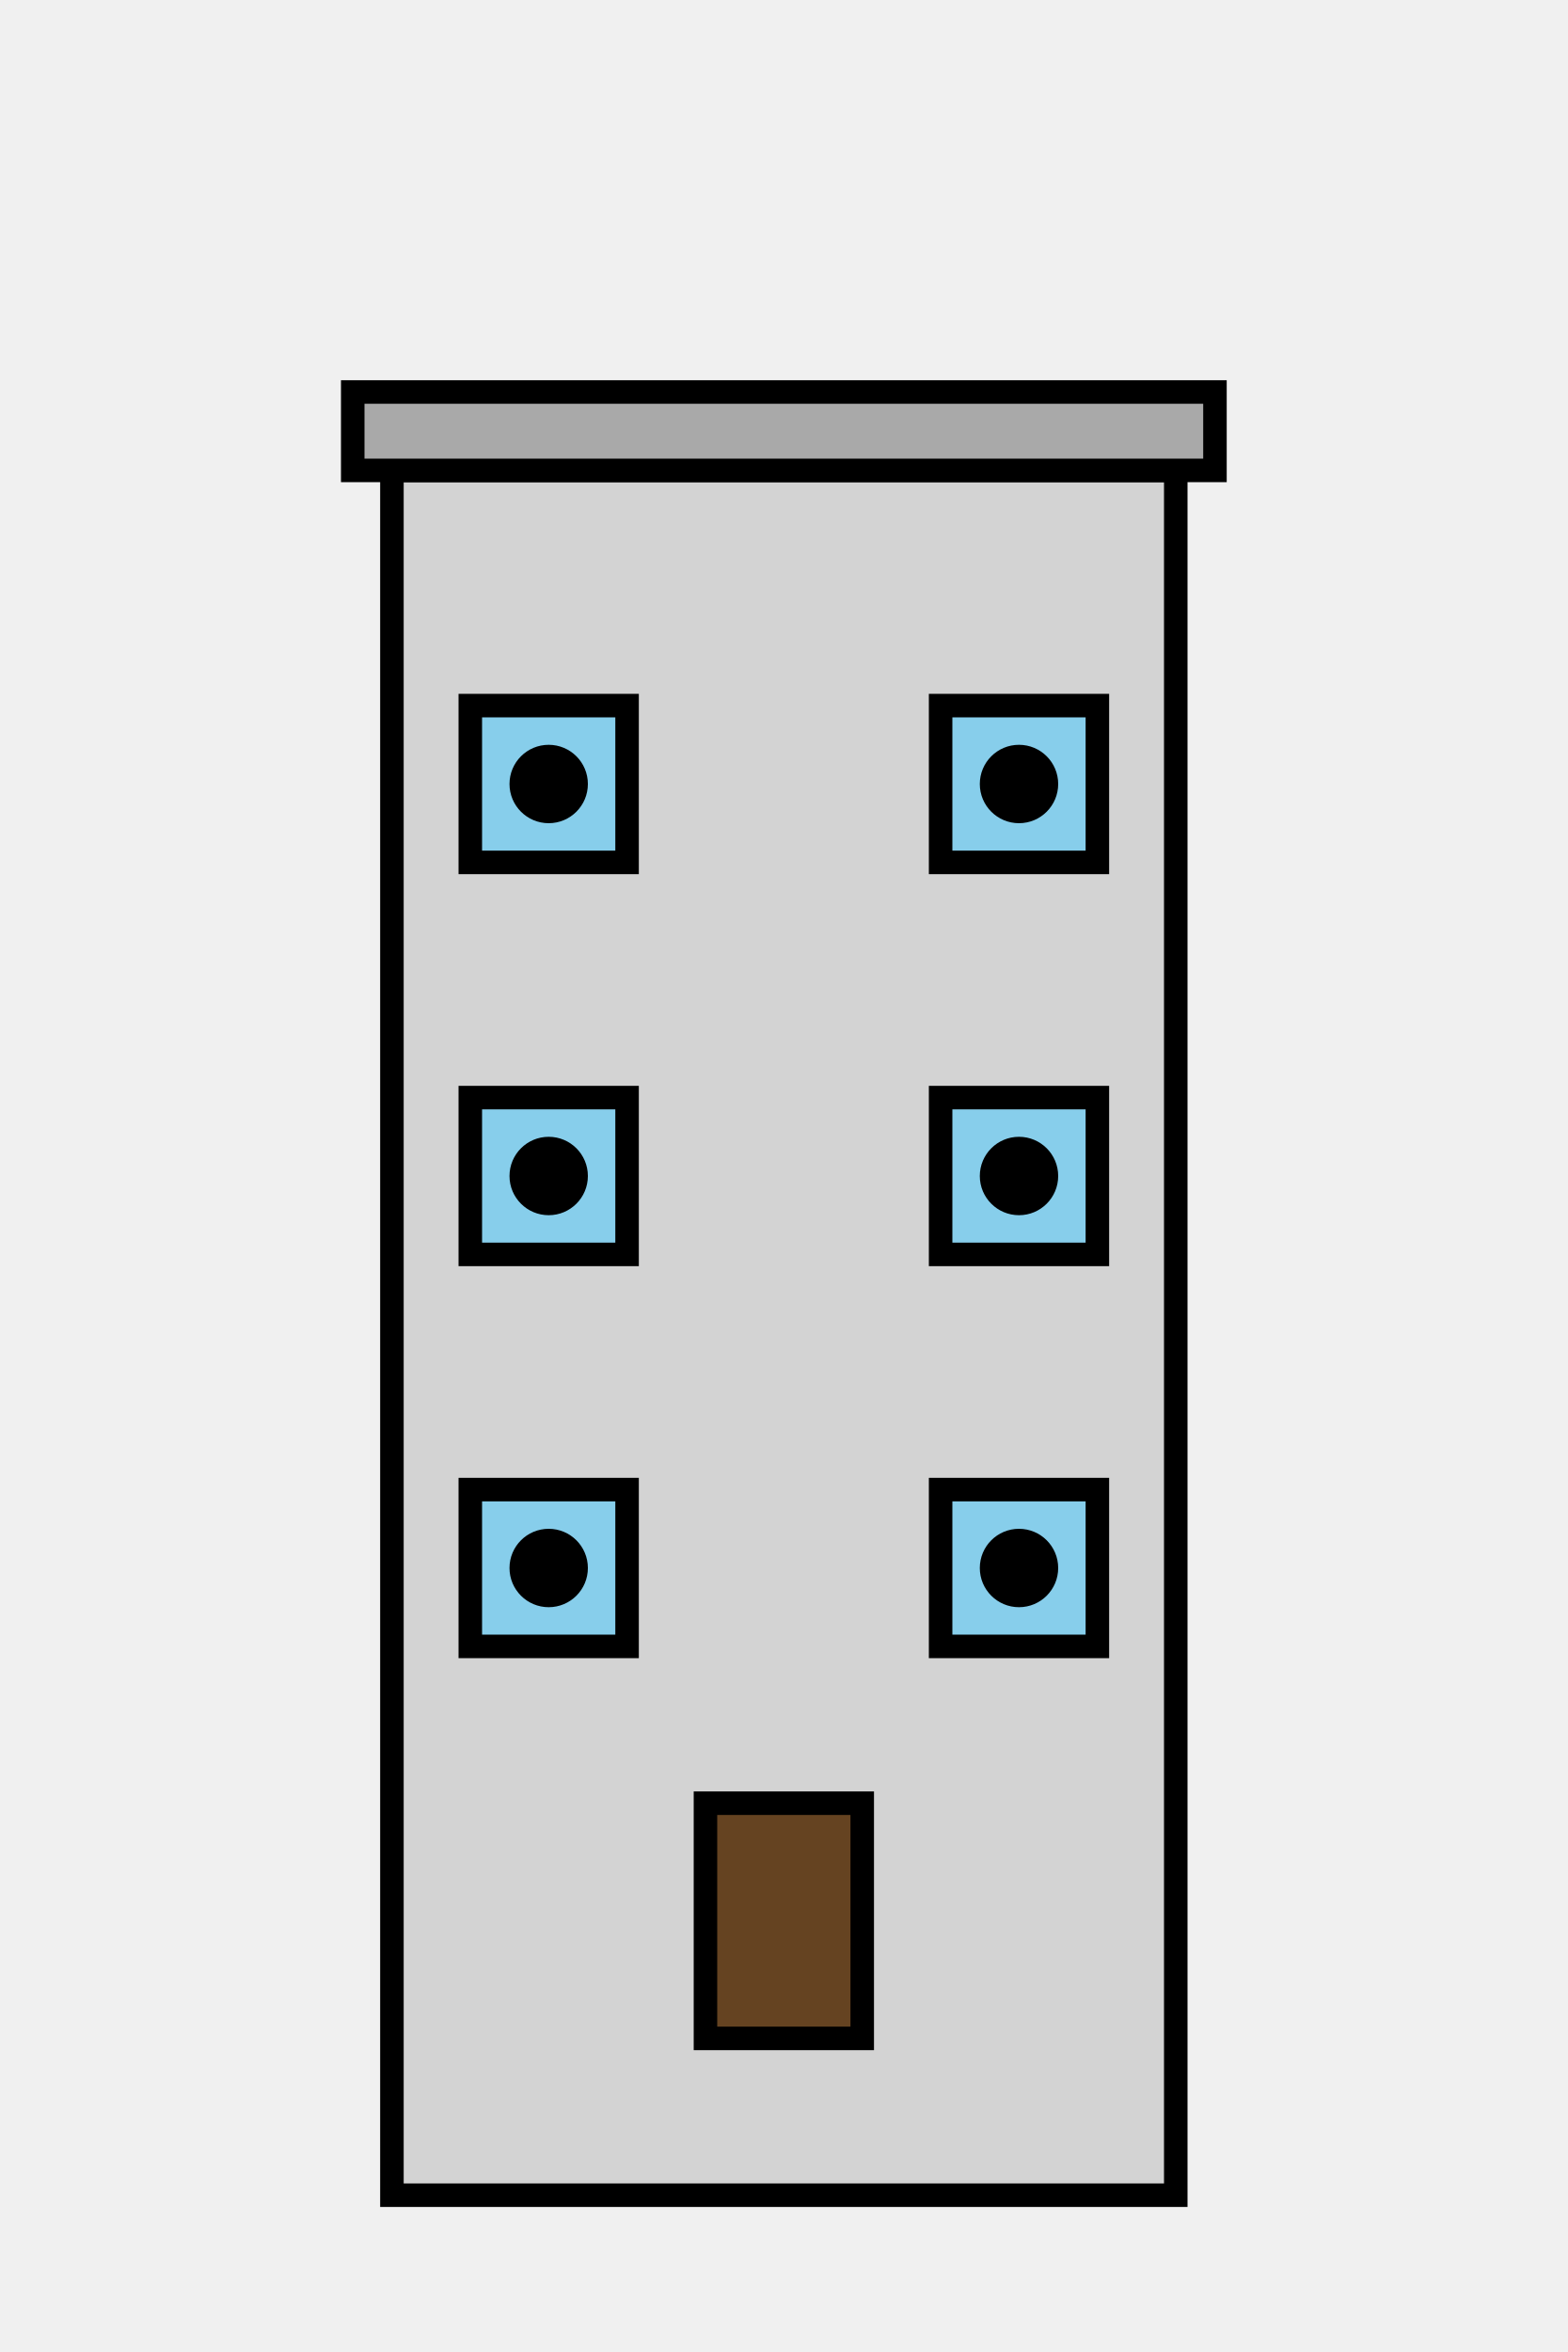
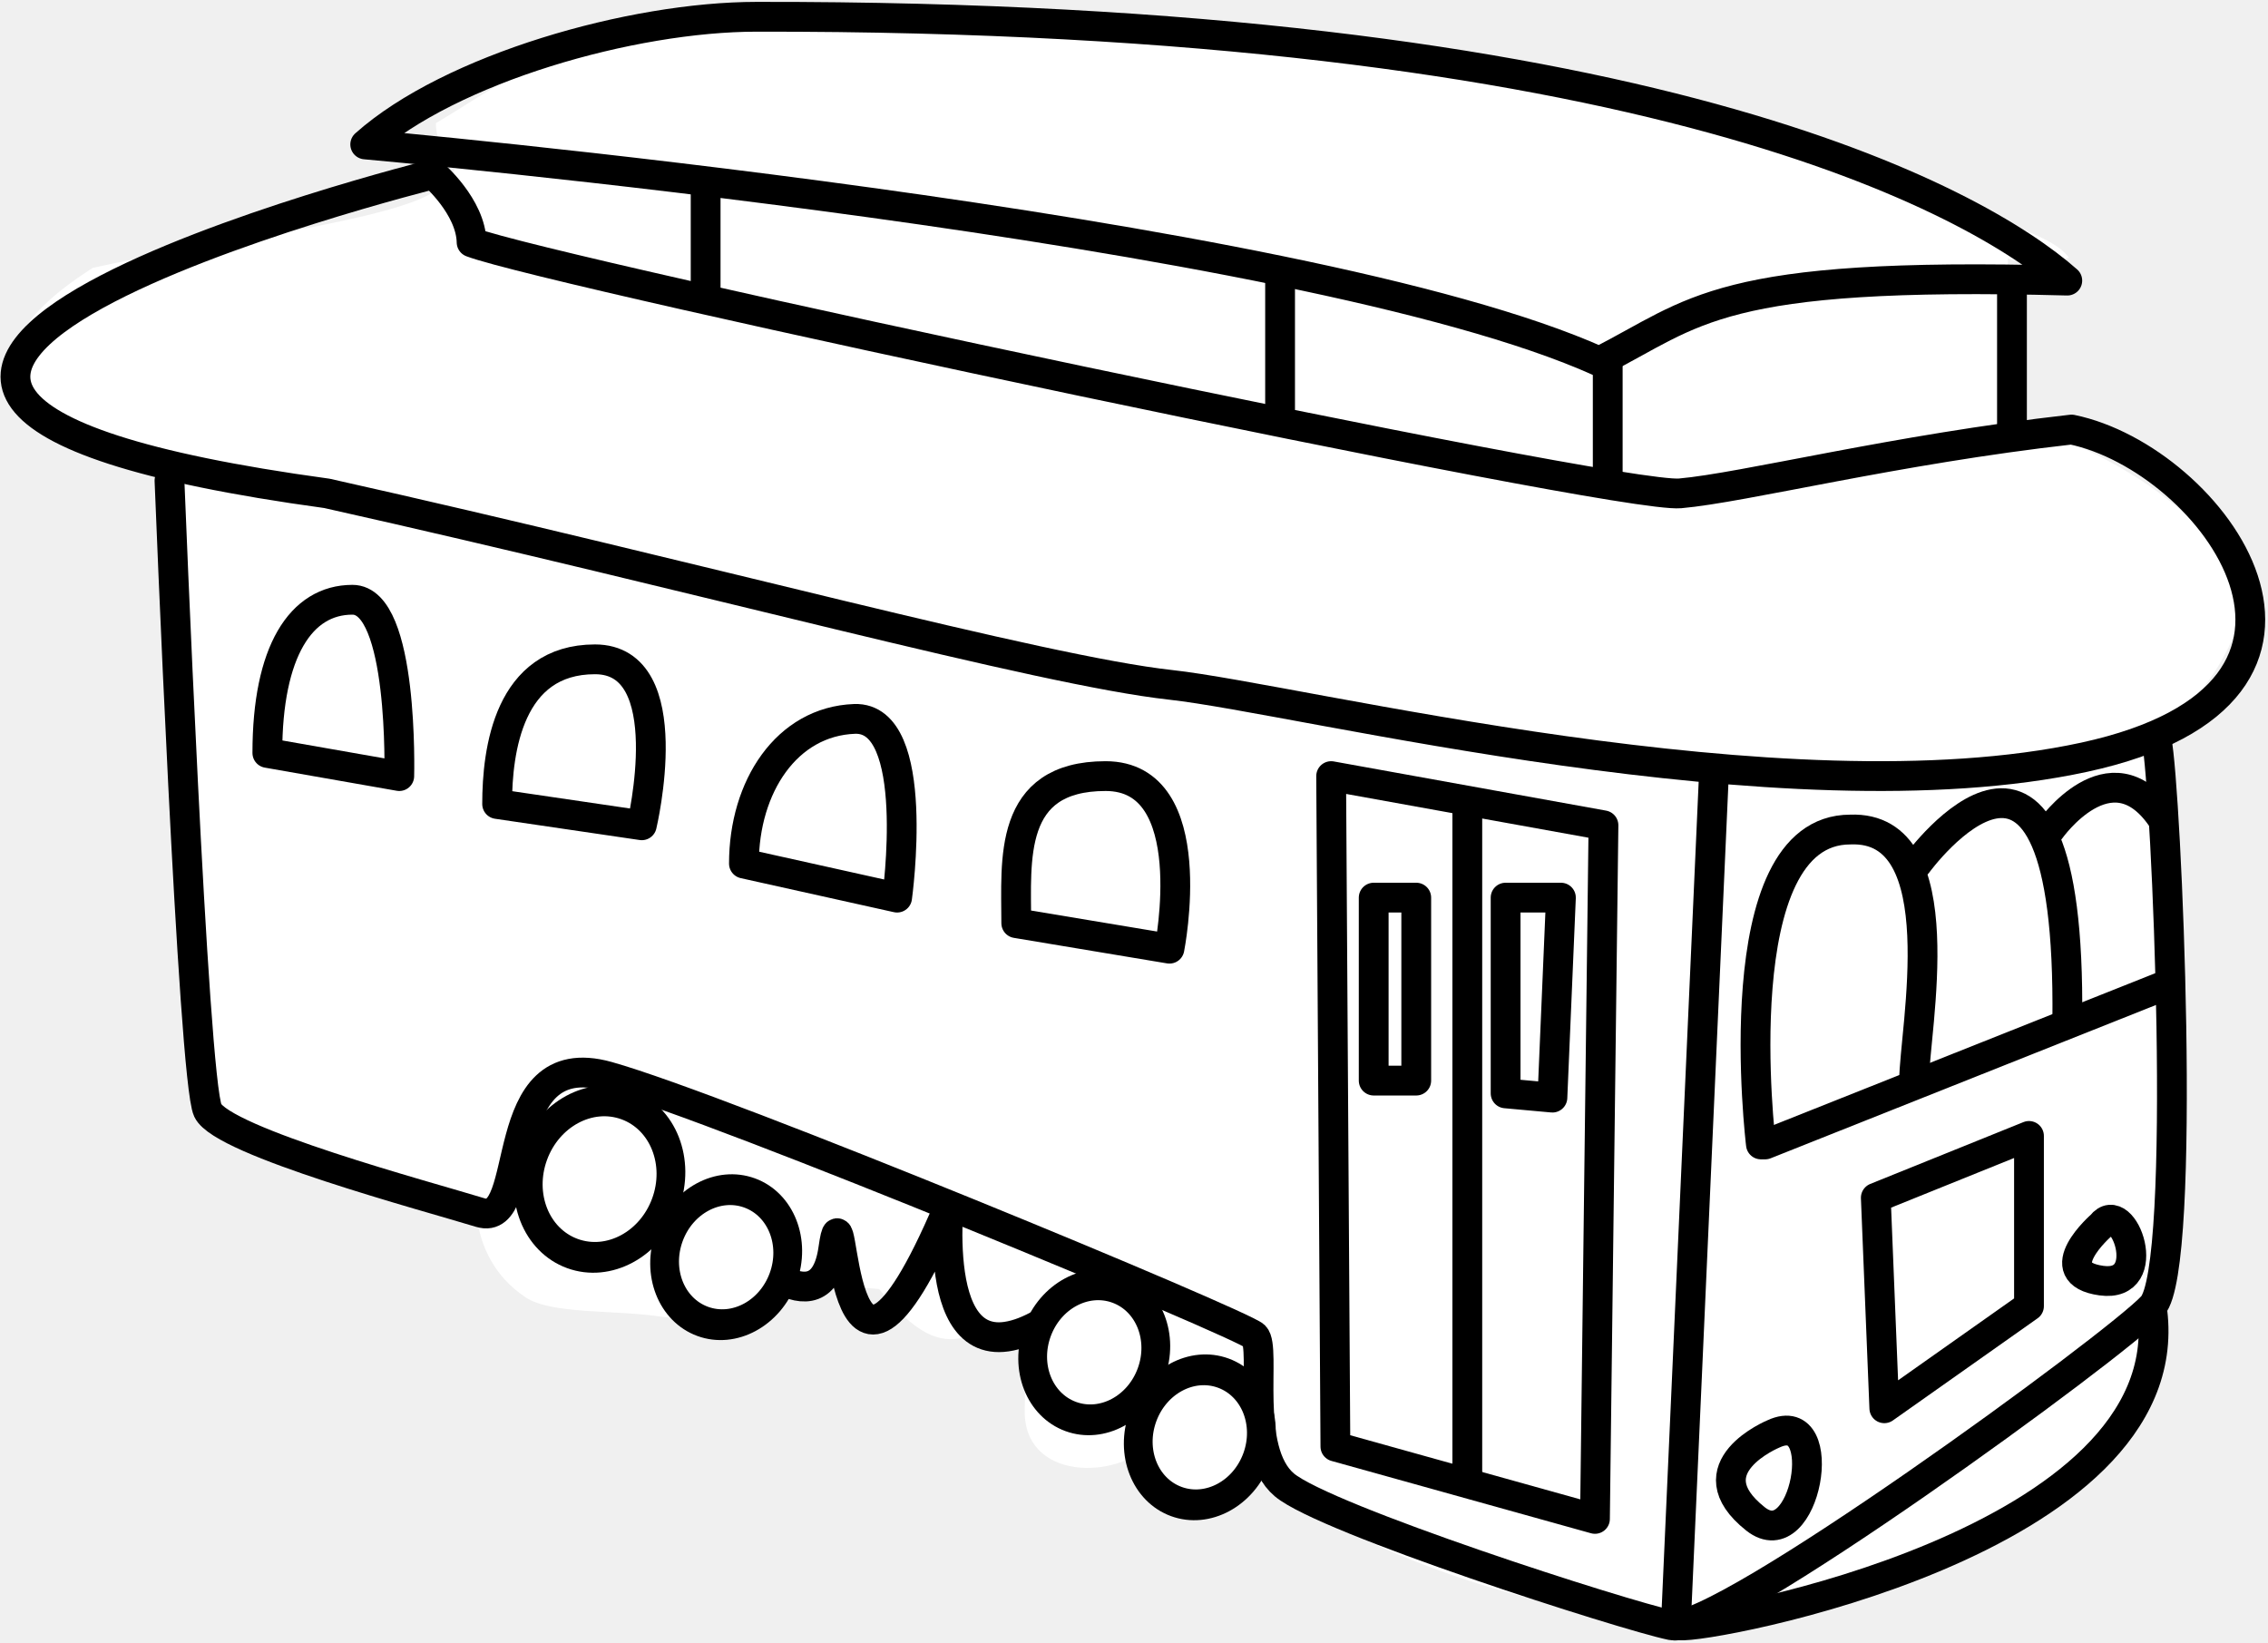
- <svg xmlns="http://www.w3.org/2000/svg" width="200" height="300" viewBox="0 0 200 300">
-   <rect x="50" y="60" width="100" height="220" fill="#d3d3d3" stroke="black" stroke-width="3" />
-   <rect x="45" y="50" width="110" height="10" fill="#a9a9a9" stroke="black" stroke-width="3" />
-   <rect x="90" y="230" width="20" height="30" fill="#654321" stroke="black" stroke-width="3" />
-   <rect x="60" y="90" width="20" height="20" fill="#87ceeb" stroke="black" stroke-width="3" />
-   <circle cx="70" cy="100" r="5" fill="black" />
-   <rect x="120" y="90" width="20" height="20" fill="#87ceeb" stroke="black" stroke-width="3" />
-   <circle cx="130" cy="100" r="5" fill="black" />
-   <rect x="60" y="140" width="20" height="20" fill="#87ceeb" stroke="black" stroke-width="3" />
-   <circle cx="70" cy="150" r="5" fill="black" />
-   <rect x="120" y="140" width="20" height="20" fill="#87ceeb" stroke="black" stroke-width="3" />
-   <circle cx="130" cy="150" r="5" fill="black" />
-   <rect x="60" y="190" width="20" height="20" fill="#87ceeb" stroke="black" stroke-width="3" />
-   <circle cx="70" cy="200" r="5" fill="black" />
-   <rect x="120" y="190" width="20" height="20" fill="#87ceeb" stroke="black" stroke-width="3" />
-   <circle cx="130" cy="200" r="5" fill="black" />
+ <svg xmlns="http://www.w3.org/2000/svg" id="esVSbmBYDdL1" viewBox="0 0 533 386" shape-rendering="geometricPrecision" text-rendering="geometricPrecision">
+   <style>#esVSbmBYDdL48 {animation: esVSbmBYDdL48__m 400ms linear infinite alternate-reverse forwards}@keyframes esVSbmBYDdL48__m { 0% {d: path('M421.295,2141.42C421.295,2141.42,441.086,2163.1,444,2142.56C446.914,2122.02,445.04,2181.53,471,2133C470.179,2148.01,468.814,2171.49,508.311,2148');animation-timing-function: cubic-bezier(0.42,0,0.58,1)} 100% {d: path('M421.295,2141.42C421.295,2141.42,441.086,2163.1,444,2142.56C446.914,2122.02,444,2196.396,471,2133C470.179,2148.01,471,2183.565,508.311,2148')}} #esVSbmBYDdL49_to {animation: esVSbmBYDdL49_to__to 400ms linear infinite alternate-reverse forwards}@keyframes esVSbmBYDdL49_to__to { 0% {transform: translate(398.232px,971.615px);animation-timing-function: cubic-bezier(0.42,0,0.58,1)} 100% {transform: translate(398.232px,961.9638px)}} #esVSbmBYDdL52_to {animation: esVSbmBYDdL52_to__to 400ms linear infinite alternate-reverse forwards}@keyframes esVSbmBYDdL52_to__to { 0% {transform: translate(422.5px,2150.62px);animation-timing-function: cubic-bezier(0.42,0,0.58,1)} 100% {transform: translate(428.2121px,2164.931px)}} #esVSbmBYDdL54_to {animation: esVSbmBYDdL54_to__to 400ms linear infinite alternate-reverse forwards}@keyframes esVSbmBYDdL54_to__to { 0% {transform: translate(422.5px,2150.62px);animation-timing-function: cubic-bezier(0.42,0,0.58,1)} 100% {transform: translate(421.6892px,2135.95px)}} #esVSbmBYDdL56_to {animation: esVSbmBYDdL56_to__to 400ms linear infinite alternate-reverse forwards}@keyframes esVSbmBYDdL56_to__to { 0% {transform: translate(422.5px,2150.62px);animation-timing-function: cubic-bezier(0.42,0,0.58,1)} 100% {transform: translate(424.7338px,2156.216px)}}</style>
+   <g transform="translate(-500-1908)" clip-rule="evenodd">
+     <g transform="matrix(1.4845 0 0 1-.005292 0)" clip-rule="evenodd">
+       <g transform="translate(169.639 58.9423)" clip-rule="evenodd">
+         <g transform="matrix(.673629 0 0 1 0.003565 0)" clip-rule="evenodd">
+           <path d="M360.011,2131.95l-64.878-20.71c0,0-1.85-78.83-2.133-88.24s-4.032-48.23-7-63.27c-11.582-4.47-61.245-19.03-16-47.73c25.52-5.72,70.853-11.03,80.602-18.18c9.75-7.15.04-6.58,0-15.82c16.789-9.78,31.605-24.49,92.398-25.63s190.19,13.05,230,30.74c39.81,17.7,56.632,19.76,61.414,26.56-13.412,1.68-14.414,0-14.414,0l2,38.33c0,0,52.655,16.45,52.53,47-3.543,9.62-9.54,19.13-16.53,22c.93,10.97,1.69,126.2,0,134s.81,39.96-50,61c-11.968,6.86-35.199,14.84-55,19-16.242-.03-64.5-4.42-110.78-35-8.113,4.37-30.116,7.38-23.266-8-8.06,8.95-30.65,9.18-29.954-8c.536-13.23-3.687-12.82,0-21-11.187-.9-16.756,15.12-34.215-7.02-28.642-2.03-27.16-13.46-34.785-24.98c9.826,23.05-6.027,33.08-16.257,31.5-10.886-1.68-26.002-.5-32.077-4.58-15.238-10.22-10.628-28.25-11.655-21.97Z" clip-rule="evenodd" fill="#fff" fill-rule="evenodd" stroke-linecap="round" stroke-linejoin="round" stroke-miterlimit="1.5" />
+         </g>
+         <g transform="matrix(.673629 0 0 1 0.003565 0)" clip-rule="evenodd">
+           <path d="M288,1962c0,0,5.525,140.64,9,148s51.677,20.22,64,24s2.823-39.6,30-32s149.105,58.16,152,61-2.634,26.87,7,35s79.79,30.68,91,33s104.721-65.92,113-75s3.275-121.96,1-133" clip-rule="evenodd" fill="none" fill-rule="evenodd" stroke="#000" stroke-width="7" stroke-linecap="round" stroke-linejoin="round" stroke-miterlimit="1.5" />
+         </g>
+         <g transform="matrix(.673629 0 0 1 0.003565 0)" clip-rule="evenodd">
+           <path d="M350,1890c0,0-203.204,50.65-25,75c87.685,19.61,167.486,41.61,198.294,45c30.809,3.39,144.082,32.31,214.706,17s30.16-70.19-3-77c-41.464,4.67-76.963,13.68-92,15s-265.149-51.91-284-59c-.168-8.41-9-16-9-16Z" clip-rule="evenodd" fill="none" fill-rule="evenodd" stroke="#000" stroke-width="7" stroke-linecap="round" stroke-linejoin="round" stroke-miterlimit="1.5" />
+         </g>
+         <g transform="matrix(.673629 0 0 1 0.003565 0)" clip-rule="evenodd">
+           <path d="M334,1883c0,0,219.815,19.42,290,51c22.718-11.44,27.334-21.23,110-19-21.212-18.74-98.664-62.3-308-62-29.368,0-71.958,12.16-92,30Z" clip-rule="evenodd" fill="none" fill-rule="evenodd" stroke="#000" stroke-width="7" stroke-linecap="round" stroke-linejoin="round" stroke-miterlimit="1.5" />
+         </g>
+         <g transform="matrix(.673629 0 0 1 0.003565 0)" clip-rule="evenodd">
+           <path d="M626,1934v28" clip-rule="evenodd" fill="none" fill-rule="evenodd" stroke="#000" stroke-width="7" stroke-linecap="round" stroke-linejoin="round" stroke-miterlimit="1.5" />
+         </g>
+         <g transform="matrix(.673629 0 0 1 0.003565 0)" clip-rule="evenodd">
+           <path d="M721,1915v34.5" clip-rule="evenodd" fill="none" fill-rule="evenodd" stroke="#000" stroke-width="7" stroke-linecap="round" stroke-linejoin="round" stroke-miterlimit="1.5" />
+         </g>
+         <g transform="matrix(.673629 0 0 1 0.003565 0)" clip-rule="evenodd">
+           <path d="M549,1915v32.5" clip-rule="evenodd" fill="none" fill-rule="evenodd" stroke="#000" stroke-width="7" stroke-linecap="round" stroke-linejoin="round" stroke-miterlimit="1.5" />
+         </g>
+         <g transform="matrix(.673629 0 0 1 0.003565 0)" clip-rule="evenodd">
+           <path d="M414,1917v-25" clip-rule="evenodd" fill="none" fill-rule="evenodd" stroke="#000" stroke-width="7" stroke-linecap="round" stroke-linejoin="round" stroke-miterlimit="1.5" />
+         </g>
+         <g transform="matrix(.673629 0 0 1 0.003565 0)" clip-rule="evenodd">
+           <path d="M311,2026l31,5.44c0,0,1.129-41.44-11-41.44s-20,12.15-20,36Z" clip-rule="evenodd" fill="none" fill-rule="evenodd" stroke="#000" stroke-width="7" stroke-linecap="round" stroke-linejoin="round" stroke-miterlimit="1.5" />
+         </g>
+         <g transform="matrix(.673629 0 0 1 0.003565 0)" clip-rule="evenodd">
+           <path d="M365,2038l34,5c0,0,9.287-39-11-39s-23,21.41-23,34Z" clip-rule="evenodd" fill="none" fill-rule="evenodd" stroke="#000" stroke-width="7" stroke-linecap="round" stroke-linejoin="round" stroke-miterlimit="1.5" />
+         </g>
+         <g transform="matrix(.673629 0 0 1 0.003565 0)" clip-rule="evenodd">
+           <path d="M423,2052l36,8c0,0,5.936-42.58-10-42s-26,15.9-26,34Z" clip-rule="evenodd" fill="none" fill-rule="evenodd" stroke="#000" stroke-width="7" stroke-linecap="round" stroke-linejoin="round" stroke-miterlimit="1.5" />
+         </g>
+         <g transform="matrix(.673629 0 0 1 0.003565 0)" clip-rule="evenodd">
+           <path d="M487,2066l36,6c0,0,8.087-40.56-15-40.56s-21,19.79-21,34.56Z" clip-rule="evenodd" fill="none" fill-rule="evenodd" stroke="#000" stroke-width="7" stroke-linecap="round" stroke-linejoin="round" stroke-miterlimit="1.5" />
+         </g>
+         <g transform="matrix(.673629 0 0 1 0.003565 0)" clip-rule="evenodd">
+           <path d="M562,2189l61,17l2-163-64-11.56L562,2189Z" clip-rule="evenodd" fill="none" fill-rule="evenodd" stroke="#000" stroke-width="7" stroke-linecap="round" stroke-linejoin="round" stroke-miterlimit="1.5" />
+         </g>
+         <g transform="matrix(.673629 0 0 1 0.003565 0)" clip-rule="evenodd">
+           <path d="M593,2039v158" clip-rule="evenodd" fill="none" fill-rule="evenodd" stroke="#000" stroke-width="7" stroke-linecap="round" stroke-linejoin="round" stroke-miterlimit="1.5" />
+         </g>
+         <g transform="matrix(.673629 0 0 1 0.003565 0)" clip-rule="evenodd">
+           <rect width="10" height="43" rx="0" ry="0" transform="translate(571 2060)" clip-rule="evenodd" fill="none" fill-rule="evenodd" stroke="#000" stroke-width="7" stroke-linecap="round" stroke-linejoin="round" stroke-miterlimit="1.5" />
+         </g>
+         <g transform="matrix(.673629 0 0 1 0.003565 0)" clip-rule="evenodd">
+           <path d="M663,2118l93-37" clip-rule="evenodd" fill="none" fill-rule="evenodd" stroke="#000" stroke-width="7" stroke-linecap="round" stroke-linejoin="round" stroke-miterlimit="1.5" />
+         </g>
+         <g transform="matrix(.673629 0 0 1 0.003565 0)" clip-rule="evenodd">
+           <path d="M698.76,2052c0,0,36.233-49.75,35.24,37" clip-rule="evenodd" fill="none" fill-rule="evenodd" stroke="#000" stroke-width="7" stroke-linecap="round" stroke-linejoin="round" stroke-miterlimit="1.5" />
+         </g>
+         <g transform="matrix(.673629 0 0 1 0.003565 0)" clip-rule="evenodd">
+           <path d="M730,2044c0,0,14.052-19.97,26-3" clip-rule="evenodd" fill="none" fill-rule="evenodd" stroke="#000" stroke-width="7" stroke-linecap="round" stroke-linejoin="round" stroke-miterlimit="1.5" />
+         </g>
+         <g transform="matrix(.673629 0 0 1 0.003565 0)" clip-rule="evenodd">
+           <path d="M665,2186c0,0-19.438,7.99-4.273,20c11.717,9.28,18.058-26.35,4.273-20Z" clip-rule="evenodd" fill="none" fill-rule="evenodd" stroke="#000" stroke-width="7" stroke-linecap="round" stroke-linejoin="round" stroke-miterlimit="1.5" />
+         </g>
+         <g transform="matrix(.673629 0 0 1 1.35082 2)" clip-rule="evenodd">
+           <path d="M740,2135c0,0-12.856,11.21,0,13s5.2-19.78,0-13Z" clip-rule="evenodd" fill="none" fill-rule="evenodd" stroke="#000" stroke-width="7" stroke-linecap="round" stroke-linejoin="round" stroke-miterlimit="1.5" />
+         </g>
+         <g transform="matrix(.673629 0 0 1 0.003565 0)" clip-rule="evenodd">
+           <path d="M643,2231c5.994.96,117.593-19.48,111-73.71" clip-rule="evenodd" fill="none" fill-rule="evenodd" stroke="#000" stroke-width="7" stroke-linecap="round" stroke-linejoin="round" stroke-miterlimit="1.5" />
+         </g>
+         <g transform="matrix(.673629 0 0 1 0.003565 0)" clip-rule="evenodd">
+           <path id="esVSbmBYDdL48" d="M421.295,2141.42c0,0,19.791,21.68,22.705,1.14s0,53.836,27-9.56c-.821,15.01-0,50.565,37.311,15" clip-rule="evenodd" fill="none" fill-rule="evenodd" stroke="#000" stroke-width="7" stroke-linecap="round" stroke-linejoin="round" stroke-miterlimit="1.5" />
+         </g>
+         <g id="esVSbmBYDdL49_to" transform="translate(398.232,961.9638)">
+           <g transform="rotate(28.48746) skewX(14.65351) skewY(0) scale(0.354547,0.50329) translate(0,0)" clip-rule="evenodd">
+             <ellipse rx="33.5" ry="34.618" transform="translate(426.1721 2162.094)" clip-rule="evenodd" fill="#fff" fill-rule="evenodd" stroke="#000" stroke-width="13.57" stroke-linecap="round" stroke-linejoin="round" stroke-miterlimit="1.5" />
+           </g>
+         </g>
+         <g transform="matrix(.26891 0.14593-.107339 0.435892 399.368 1138.33)" clip-rule="evenodd">
+           <g id="esVSbmBYDdL52_to" transform="translate(428.2121,2164.931)">
+             <ellipse rx="33.5" ry="34.618" transform="translate(0,-0.000239)" clip-rule="evenodd" fill="#fff" fill-rule="evenodd" stroke="#000" stroke-width="15.73" stroke-linecap="round" stroke-linejoin="round" stroke-miterlimit="1.5" />
+           </g>
+         </g>
+         <g transform="matrix(.26891 0.14593-.107339 0.435892 456.28 1174.27)" clip-rule="evenodd">
+           <g id="esVSbmBYDdL54_to" transform="translate(421.6892,2135.95)">
+             <ellipse rx="33.5" ry="34.618" transform="translate(0,-0.000239)" clip-rule="evenodd" fill="#fff" fill-rule="evenodd" stroke="#000" stroke-width="15.73" stroke-linecap="round" stroke-linejoin="round" stroke-miterlimit="1.5" />
+           </g>
+         </g>
+         <g transform="matrix(.26891 0.14593-.107339 0.435892 474.349 1184.97)" clip-rule="evenodd">
+           <g id="esVSbmBYDdL56_to" transform="translate(424.7338,2156.216)">
+             <ellipse rx="33.5" ry="34.618" transform="translate(0,-0.000239)" clip-rule="evenodd" fill="#fff" fill-rule="evenodd" stroke="#000" stroke-width="15.73" stroke-linecap="round" stroke-linejoin="round" stroke-miterlimit="1.5" />
+           </g>
+         </g>
+         <g transform="matrix(.673629 0 0 1 0.003565 0)" clip-rule="evenodd">
+           <path d="M691,2180l34-24v-40l-36,14.53l2,49.47Z" clip-rule="evenodd" fill="none" fill-rule="evenodd" stroke="#000" stroke-width="7" stroke-linecap="round" stroke-linejoin="round" stroke-miterlimit="1.5" />
+         </g>
+         <g transform="matrix(.673629 0 0 1 0.003565 0)" clip-rule="evenodd">
+           <path d="M651,2030l-9,201.06" clip-rule="evenodd" fill="none" fill-rule="evenodd" stroke="#000" stroke-width="7" stroke-linecap="round" stroke-linejoin="round" stroke-miterlimit="1.5" />
+         </g>
+         <g transform="matrix(.673629 0 0 1 0.003565 0)" clip-rule="evenodd">
+           <path d="M662,2118c0,0-9.028-74,21-74c25.028-1,15,47.4,15,59" clip-rule="evenodd" fill="none" fill-rule="evenodd" stroke="#000" stroke-width="7" stroke-linecap="round" stroke-linejoin="round" stroke-miterlimit="1.5" />
+         </g>
+         <g transform="matrix(.673629 0 0 1 0.003565 0)" clip-rule="evenodd">
+           <path d="M602,2060h13l-2,47-11-1v-46Z" clip-rule="evenodd" fill="none" fill-rule="evenodd" stroke="#000" stroke-width="7" stroke-linecap="round" stroke-linejoin="round" stroke-miterlimit="1.5" />
+         </g>
+       </g>
+     </g>
+   </g>
</svg>
